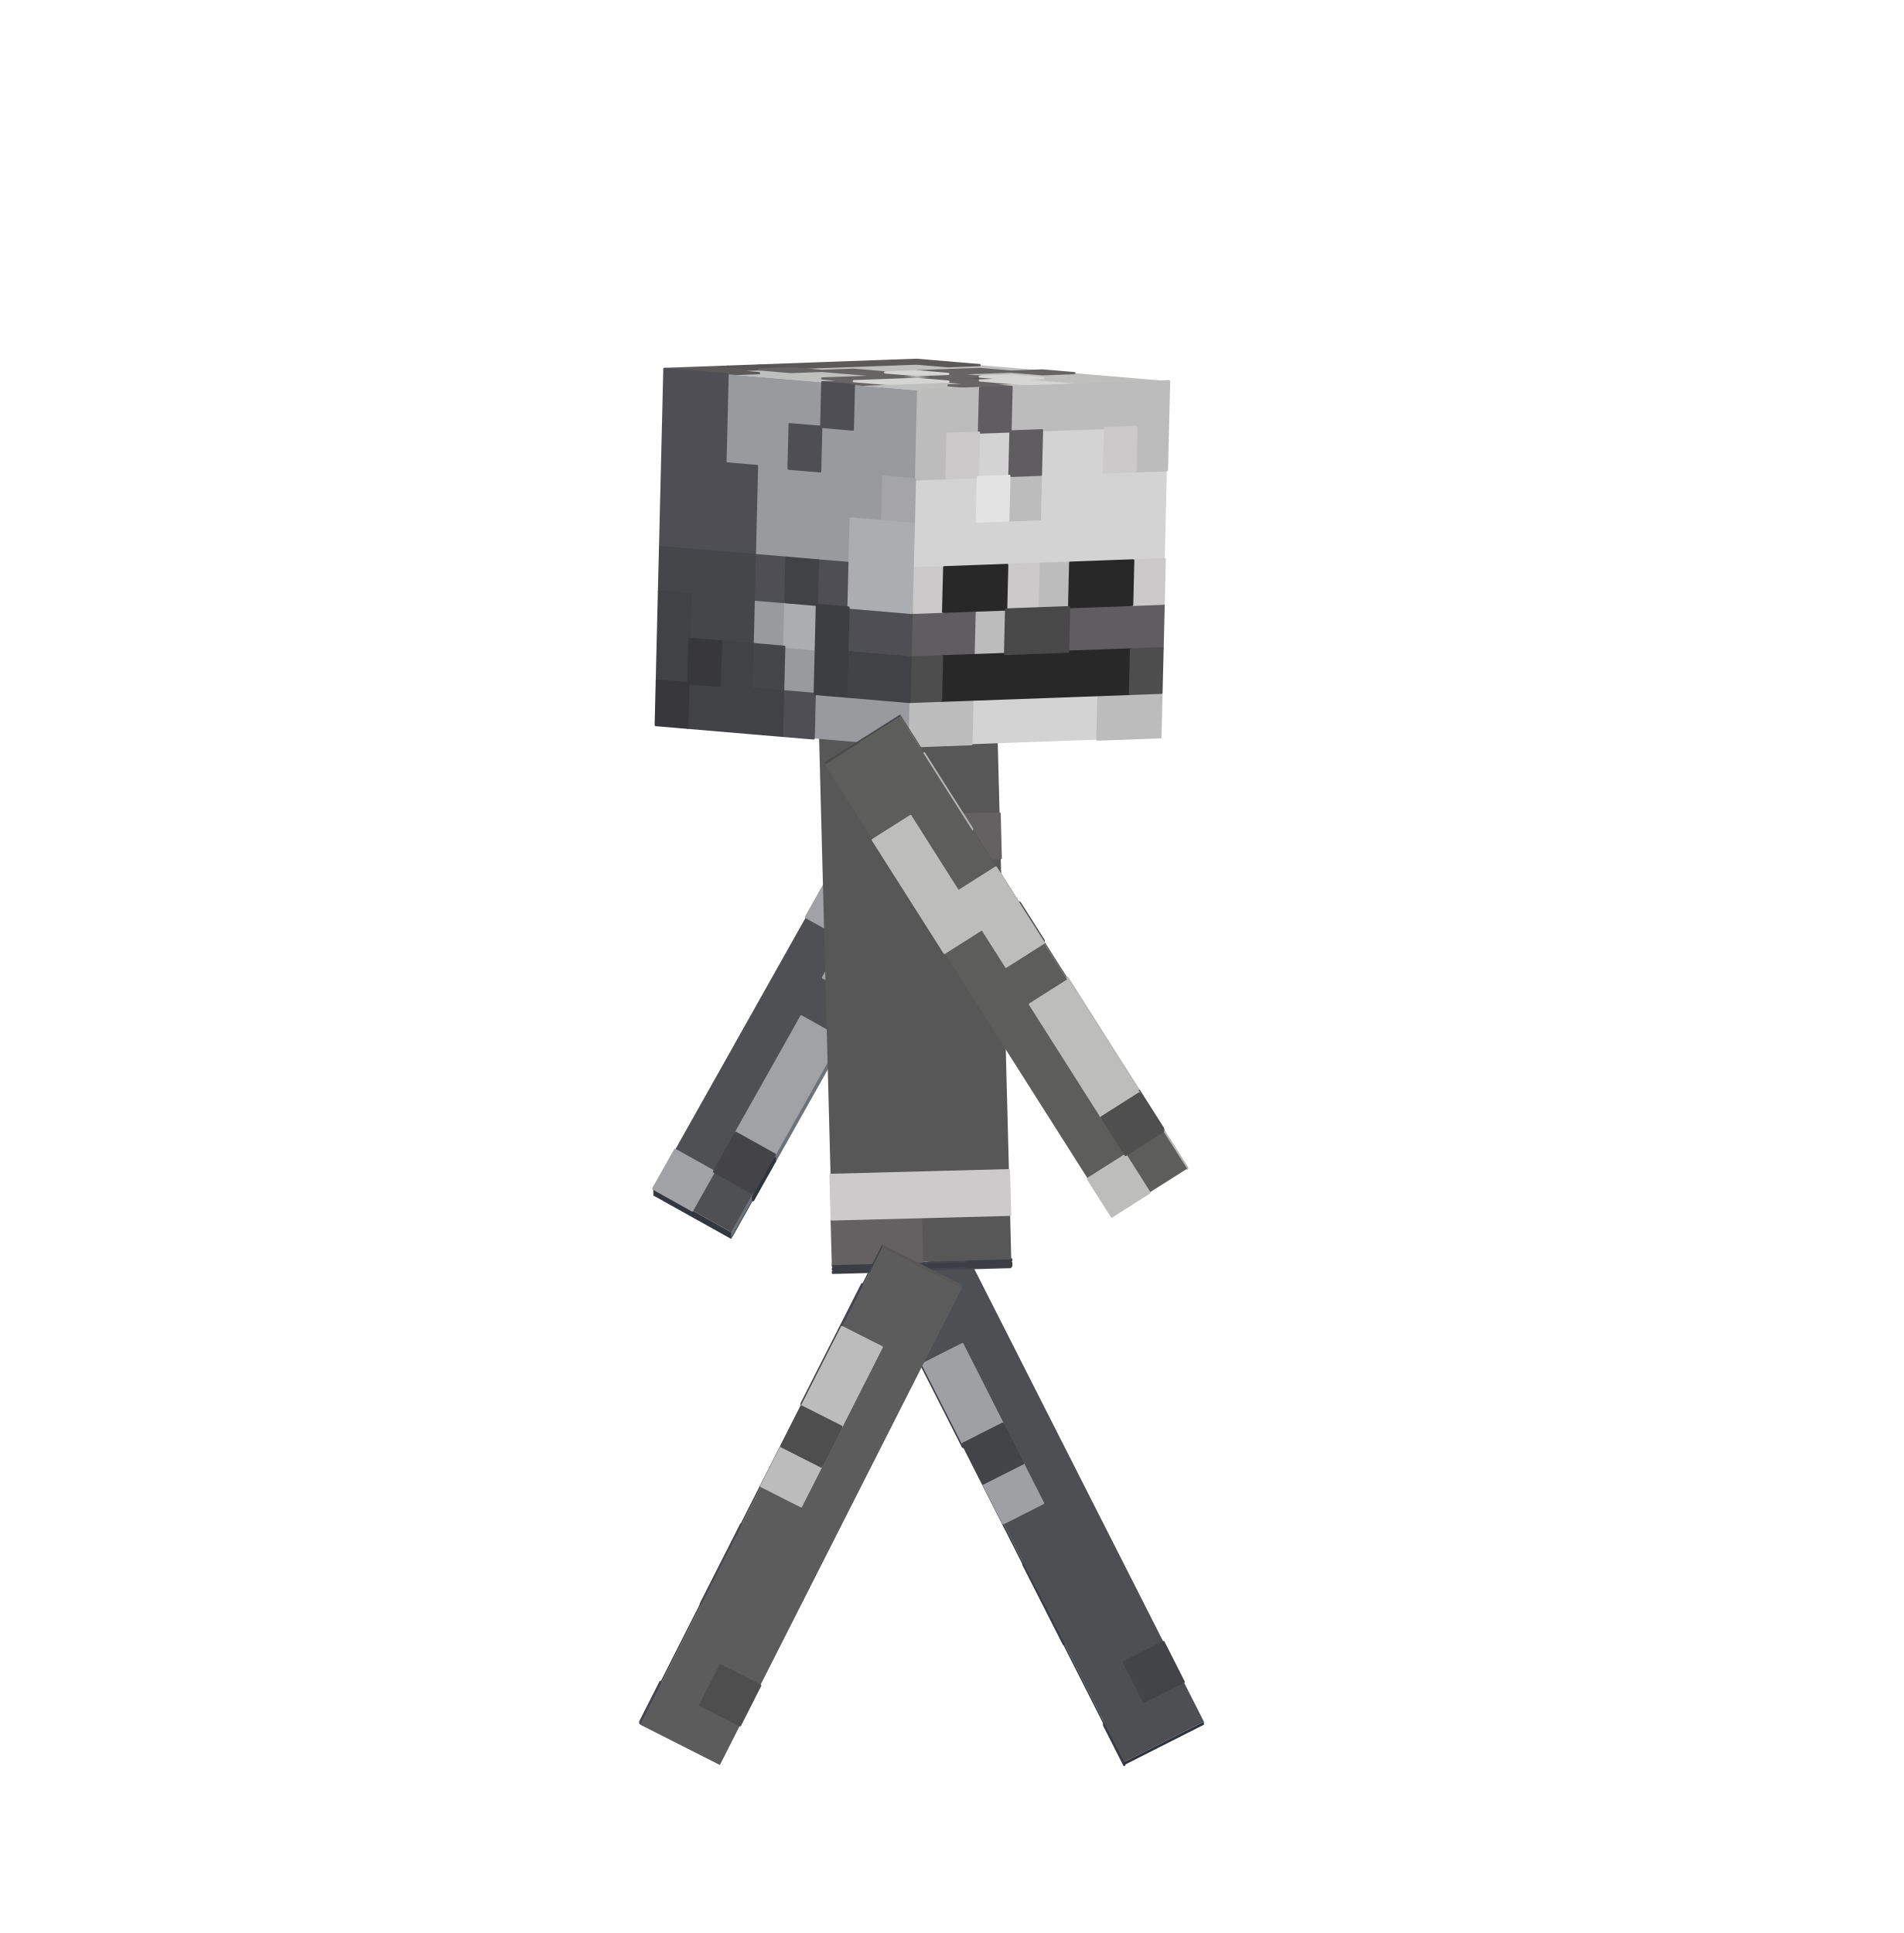
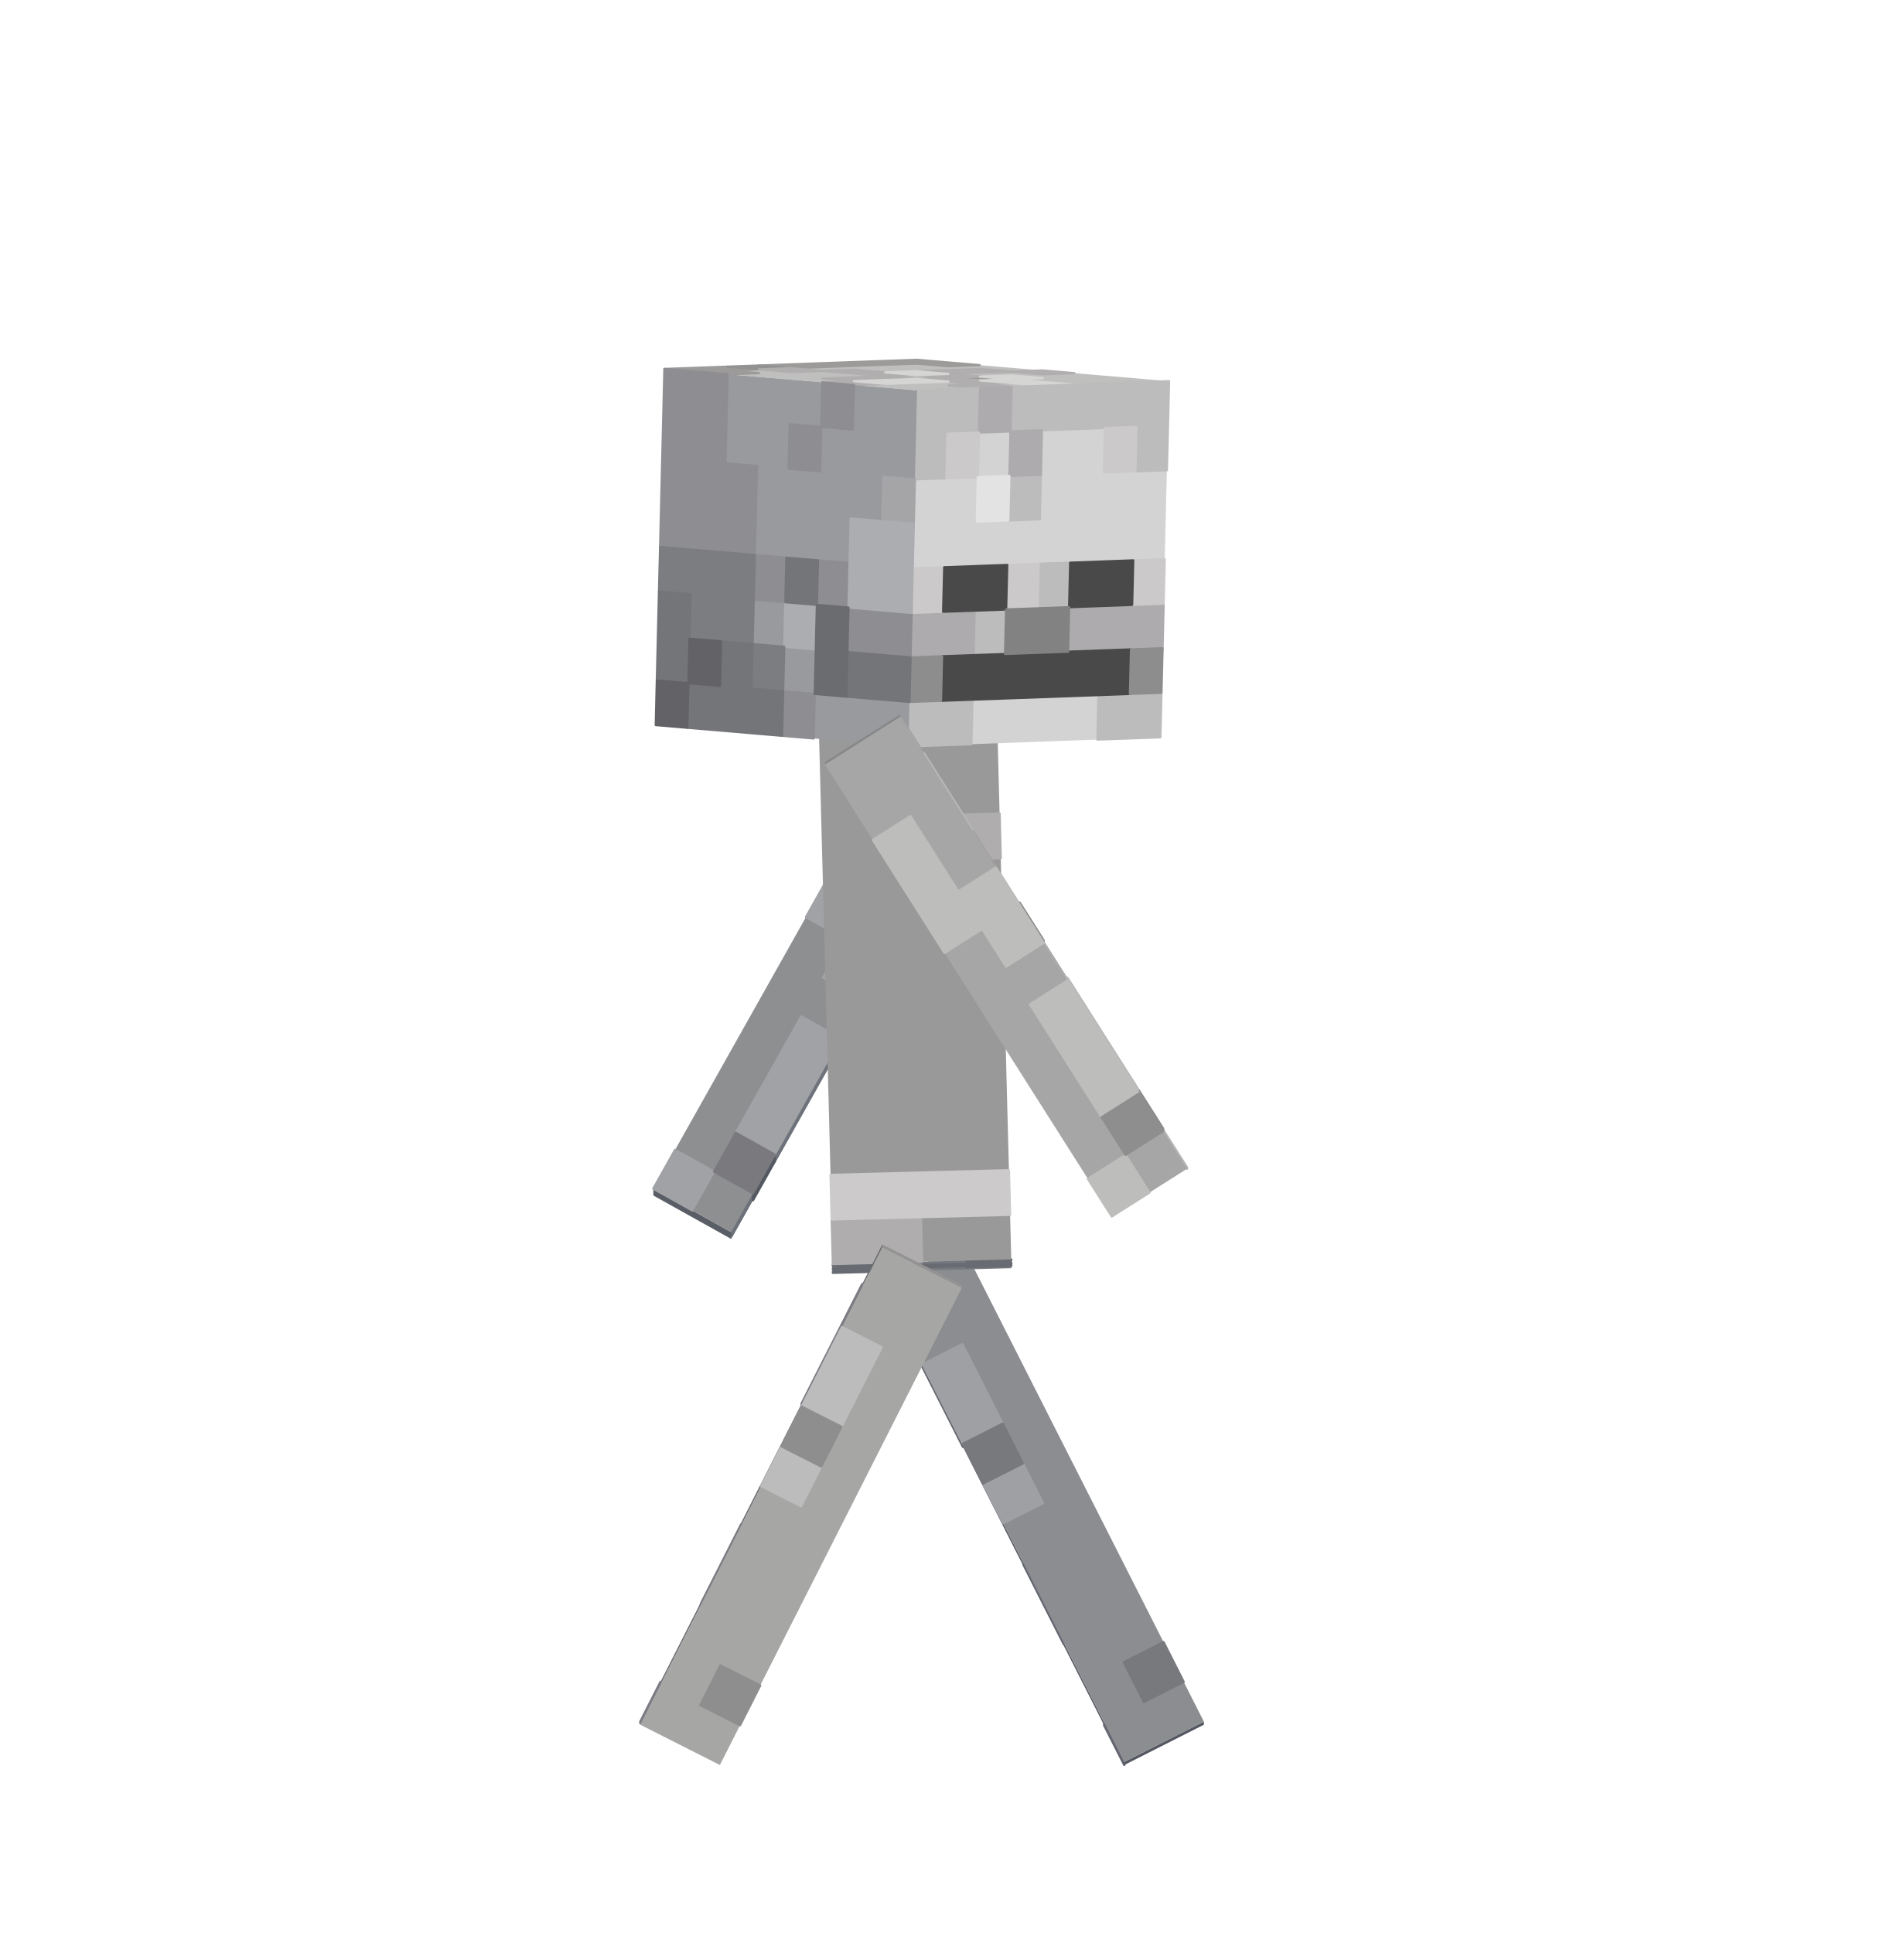
<svg xmlns="http://www.w3.org/2000/svg" viewBox="0 0 512 520" width="512" height="520" role="img" aria-labelledby="walk-10-title">
  <g id="skeleton">
    <g id="arm-left" aria-label="Left arm">
      <g class="face" data-face="front">
-         <path fill="#383c44" d="M267.04 206.21L267.08 208.06L196.67 333.3L196.64 331.46Z" />
+         <path fill="#61656d" d="M267.04 206.21L267.08 208.06L196.67 333.3L196.64 331.46Z" />
        <path fill="#6e727a" stroke="#6e727a" stroke-width=".6" stroke-linejoin="round" d="M261.18 216.65L261.19 217.57L255.33 228.01L255.31 227.08ZM255.31 227.08L255.33 228.01L249.46 238.44L249.44 237.52ZM225.99 280.19L226.01 281.12L220.14 291.55L220.12 290.63ZM220.12 290.63L220.14 291.55L214.27 301.99L214.25 301.07ZM214.25 301.07L214.27 301.99L208.4 312.43L208.39 311.51ZM202.5 321.02L202.52 321.94L196.65 332.38L196.64 331.46Z" />
-         <path fill="#30343d" stroke="#30343d" stroke-width=".6" stroke-linejoin="round" d="M237.72 259.32L237.74 260.24L231.87 270.68L231.86 269.76ZM208.39 311.51L208.4 312.43L202.54 322.87L202.52 321.94Z" />
+         <path fill="#545861" stroke="#545861" stroke-width=".6" stroke-linejoin="round" d="M237.72 259.32L237.74 260.24L231.87 270.68L231.86 269.76ZM208.39 311.51L208.4 312.43L202.54 322.87L202.52 321.94Z" />
      </g>
      <g class="face" data-face="bottom">
-         <path fill="#333740" d="M196.64 331.46L196.67 333.3L175.73 321.61L175.7 319.76Z" />
+         <path fill="#595d66" d="M196.64 331.46L196.67 333.3L175.73 321.61L175.7 319.76Z" />
      </g>
      <g class="face" data-face="nx">
-         <path fill="#4f5053" d="M246.11 194.51L267.04 206.21L196.64 331.46L175.7 319.76Z" />
+         <path fill="#8d8f91" d="M246.11 194.51L267.04 206.21L196.64 331.46L175.7 319.76Z" />
        <path fill="#a1a2a5" stroke="#a1a2a5" stroke-width=".6" stroke-linejoin="round" d="M234.37 215.39L244.84 221.24L238.97 231.67L228.51 225.82ZM228.51 225.82L238.97 231.67L233.11 242.11L222.64 236.26ZM222.64 236.26L243.58 247.96L237.71 258.4L216.77 246.7ZM227.24 252.55L237.71 258.4L231.84 268.83L221.37 262.98ZM215.51 273.42L225.97 279.27L220.11 289.71L209.64 283.86ZM209.64 283.86L220.11 289.71L214.24 300.15L203.77 294.3ZM203.77 294.3L214.24 300.15L208.37 310.58L197.9 304.73ZM181.57 309.32L192.04 315.17L186.17 325.61L175.7 319.76Z" />
-         <path fill="#444448" stroke="#444448" stroke-width=".6" stroke-linejoin="round" d="M197.9 304.73L208.37 310.58L202.5 321.02L192.04 315.17Z" />
+         <path fill="#7a7a7e" stroke="#7a7a7e" stroke-width=".6" stroke-linejoin="round" d="M197.9 304.73L208.37 310.58L202.5 321.02L192.04 315.17Z" />
      </g>
    </g>
    <g id="leg-left" aria-label="Left leg">
      <g class="face" data-face="back">
-         <path fill="#33373f" d="M237.3 346.44L237.3 345.6L302.38 473.98L302.38 474.81Z" />
-         <path fill="#3a3c47" stroke="#3a3c47" stroke-width=".6" stroke-linejoin="round" d="M242.72 357.14L242.72 356.72L248.14 367.42L248.14 367.83ZM248.14 367.83L248.14 367.42L253.57 378.11L253.57 378.53ZM253.57 378.53L253.57 378.11L258.99 388.81L258.99 389.23ZM275.26 420.91L275.26 420.49L280.68 431.18L280.68 431.6ZM280.68 431.6L280.68 431.18L286.11 441.88L286.11 442.3ZM296.96 464.12L296.96 463.7L302.38 474.39L302.38 474.81Z" />
+         <path fill="#585c65" d="M237.3 346.44L237.3 345.6L302.38 473.98L302.38 474.81Z" />
+         <path fill="#646771" stroke="#646771" stroke-width=".6" stroke-linejoin="round" d="M242.72 357.14L242.72 356.72L248.14 367.42L248.14 367.83ZM248.14 367.83L248.14 367.42L253.57 378.11L253.57 378.53ZM253.57 378.53L253.57 378.11L258.99 388.81L258.99 389.23ZM275.26 420.91L275.26 420.49L280.68 431.18L280.68 431.6ZM280.68 431.6L280.68 431.18L286.11 441.88L286.11 442.3ZM296.96 464.12L296.96 463.7L302.38 474.39L302.38 474.81Z" />
      </g>
      <g class="face" data-face="bottom">
-         <path fill="#30343d" d="M323.79 463.14L323.79 463.97L302.38 474.81L302.38 473.98Z" />
+         <path fill="#535760" d="M323.79 463.14L323.79 463.97L302.38 474.81L302.38 473.98Z" />
      </g>
      <g class="face" data-face="nx">
-         <path fill="#4e4f52" d="M237.3 345.6L258.7 334.76L323.79 463.14L302.38 473.98Z" />
+         <path fill="#8c8d90" d="M237.3 345.6L258.7 334.76L323.79 463.14L302.38 473.98Z" />
        <path fill="#9fa0a3" stroke="#9fa0a3" stroke-width=".6" stroke-linejoin="round" d="M248.14 367L258.85 361.58L264.27 372.27L253.57 377.7ZM253.57 377.7L264.27 372.27L269.69 382.97L258.99 388.39ZM264.41 399.09L275.12 393.67L280.54 404.37L269.84 409.79Z" />
-         <path fill="#434447" stroke="#434447" stroke-width=".6" stroke-linejoin="round" d="M258.99 388.39L269.69 382.97L275.12 393.67L264.41 399.09ZM302.24 447.16L312.94 441.74L318.36 452.44L307.66 457.86Z" />
+         <path fill="#78797d" stroke="#78797d" stroke-width=".6" stroke-linejoin="round" d="M258.99 388.39L269.69 382.97L275.12 393.67L264.41 399.09ZM302.24 447.16L312.94 441.74L318.36 452.44L307.66 457.86Z" />
      </g>
    </g>
    <g id="torso" aria-label="Torso">
      <g class="face" data-face="bottom">
-         <path fill="#44454d" d="M271.99 338.79L271.99 341.16L224.01 342.41L224.01 340.04Z" />
-         <path fill="#3b3e44" stroke="#3b3e44" stroke-width=".6" stroke-linejoin="round" d="M271.99 338.79L271.99 339.08L260 339.4L260 339.1ZM271.99 339.68L271.99 340.56L260 340.88L260 339.99ZM260 339.99L260 340.58L248 340.9L248 340.3ZM236 339.73L236 340.32L224.01 340.64L224.01 340.04ZM236 340.91L236 341.21L224.01 341.52L224.01 341.23ZM236 341.8L236 342.1L224.01 342.41L224.01 342.12Z" />
+         <path fill="#777980" d="M271.99 338.79L271.99 341.16L224.01 342.41L224.01 340.04Z" />
+         <path fill="#686b72" stroke="#686b72" stroke-width=".6" stroke-linejoin="round" d="M271.99 338.79L271.99 339.08L260 339.4L260 339.1ZM271.99 339.68L271.99 340.56L260 340.88L260 339.99ZM260 339.99L260 340.58L248 340.9L248 340.3ZM236 339.73L236 340.32L224.01 340.64L224.01 340.04ZM236 340.91L236 341.21L224.01 341.52L224.01 341.23ZM236 341.8L236 342.1L224.01 342.41L224.01 342.12Z" />
      </g>
      <g class="face" data-face="nx">
-         <path fill="#575757" d="M220.24 196.14L268.22 194.88L271.99 338.79L224.01 340.04Z" />
-         <path fill="#646163" stroke="#646163" stroke-width=".6" stroke-linejoin="round" d="M256.85 219.18L268.85 218.86L269.16 230.86L257.17 231.17ZM223.69 328.05L247.69 327.42L248 339.42L224.01 340.04Z" />
+         <path fill="#9a9999" d="M220.24 196.14L268.22 194.88L271.99 338.79L224.01 340.04Z" />
+         <path fill="#afadae" stroke="#afadae" stroke-width=".6" stroke-linejoin="round" d="M256.85 219.18L268.85 218.86L269.16 230.86L257.17 231.17ZM223.69 328.05L247.69 327.42L248 339.42L224.01 340.04Z" />
        <path fill="#cccaca" stroke="#cccaca" stroke-width=".6" stroke-linejoin="round" d="M223.38 316.06L271.36 314.8L271.68 326.8L223.69 328.05Z" />
      </g>
    </g>
    <g id="head" aria-label="Head">
      <g class="face" data-face="top">
        <path fill="#bfbfbe" d="M178.7 99.25L246.48 96.79L314.43 102.54L246.65 105.01Z" />
-         <path fill="#5b5a59" stroke="#5b5a59" stroke-width=".6" stroke-linejoin="round" d="M178.7 99.25L195.65 98.64L204.14 99.36L187.2 99.97ZM204.12 98.33L246.48 96.79L254.97 97.5L212.61 99.05ZM187.2 99.97L195.67 99.66L204.16 100.38L195.69 100.69ZM246.5 97.81L254.97 97.5L263.47 98.22L255 98.53ZM255.06 101.62L263.53 101.31L272.03 102.03L263.55 102.34Z" />
-         <path fill="#565454" stroke="#565454" stroke-width=".6" stroke-linejoin="round" d="M195.65 98.64L204.12 98.33L212.61 99.05L204.14 99.36Z" />
-         <path fill="#676466" stroke="#676466" stroke-width=".6" stroke-linejoin="round" d="M204.14 99.36L212.61 99.05L221.11 99.77L212.64 100.08ZM221.11 99.77L229.58 99.46L238.07 100.18L229.6 100.49ZM229.6 100.49L238.07 100.18L246.57 100.9L238.09 101.21ZM246.55 99.87L263.49 99.25L271.98 99.97L255.04 100.59ZM221.15 101.82L238.09 101.21L246.59 101.93L229.64 102.54ZM246.57 100.9L255.04 100.59L263.53 101.31L255.06 101.62ZM271.98 99.97L280.45 99.66L288.95 100.38L280.48 100.69ZM221.17 102.85L229.64 102.54L238.14 103.26L229.67 103.57ZM246.59 101.93L255.06 101.62L263.55 102.34L255.08 102.65ZM255.08 102.65L263.55 102.34L272.05 103.06L263.58 103.36ZM255.1 103.67L263.58 103.36L272.07 104.08L263.6 104.39Z" />
+         <path fill="#9c9b9a" stroke="#9c9b9a" stroke-width=".6" stroke-linejoin="round" d="M178.7 99.25L195.65 98.64L204.14 99.36L187.2 99.97ZM204.12 98.33L246.48 96.79L254.97 97.5L212.61 99.05ZM187.2 99.97L195.67 99.66L204.16 100.38L195.69 100.69ZM246.5 97.81L254.97 97.5L263.47 98.22L255 98.53ZM255.06 101.62L263.53 101.31L272.03 102.03L263.55 102.34Z" />
+         <path fill="#939292" stroke="#939292" stroke-width=".6" stroke-linejoin="round" d="M195.65 98.64L204.12 98.33L212.61 99.05L204.14 99.36Z" />
+         <path fill="#b1aeaf" stroke="#b1aeaf" stroke-width=".6" stroke-linejoin="round" d="M204.14 99.36L212.61 99.05L221.11 99.77L212.64 100.08ZM221.11 99.77L229.58 99.46L238.07 100.18L229.6 100.49ZM229.6 100.49L238.07 100.18L246.57 100.9L238.09 101.21ZM246.55 99.87L263.49 99.25L271.98 99.97L255.04 100.59ZM221.15 101.82L238.09 101.21L246.59 101.93L229.64 102.54ZM246.57 100.9L255.04 100.59L263.53 101.31L255.06 101.62ZM271.98 99.97L280.45 99.66L288.95 100.38L280.48 100.69ZM221.17 102.85L229.64 102.54L238.14 103.26L229.67 103.57ZM246.59 101.93L255.06 101.62L263.55 102.34L255.08 102.65ZM255.08 102.65L263.55 102.34L272.05 103.06L263.58 103.36ZM255.1 103.67L263.58 103.36L272.07 104.08L263.6 104.39Z" />
        <path fill="#d5d5d4" stroke="#d5d5d4" stroke-width=".6" stroke-linejoin="round" d="M238.07 100.18L246.55 99.87L255.04 100.59L246.57 100.9ZM229.64 102.54L246.59 101.93L255.08 102.65L238.14 103.26ZM263.53 101.31L272 101L280.5 101.72L272.03 102.03ZM263.55 102.34L272.03 102.03L280.52 102.75L272.05 103.06ZM272.05 103.06L280.52 102.75L289.01 103.47L280.54 103.78Z" />
      </g>
      <g class="face" data-face="front">
        <path fill="#d3d3d3" d="M246.65 105.01L314.43 102.54L312.09 198.34L244.32 200.81Z" />
        <path fill="#bcbcbc" stroke="#bcbcbc" stroke-width=".6" stroke-linejoin="round" d="M246.65 105.01L263.6 104.39L263.3 116.37L246.36 116.98ZM272.07 104.08L314.43 102.54L314.14 114.52L271.78 116.06ZM246.36 116.98L254.83 116.68L254.54 128.65L246.07 128.96ZM305.66 114.82L314.14 114.52L313.84 126.49L305.37 126.8ZM271.48 128.03L279.96 127.72L279.66 139.7L271.19 140.01ZM279.37 151.67L287.84 151.37L287.55 163.34L279.08 163.65ZM262.14 164.27L270.61 163.96L270.32 175.93L261.84 176.24ZM244.61 188.83L261.55 188.21L261.26 200.19L244.32 200.81ZM295.44 186.98L312.38 186.36L312.09 198.34L295.15 198.95Z" />
-         <path fill="#605d60" stroke="#605d60" stroke-width=".6" stroke-linejoin="round" d="M263.6 104.39L272.07 104.08L271.78 116.06L263.3 116.37ZM271.78 116.06L280.25 115.75L279.96 127.72L271.48 128.03ZM245.19 164.88L262.14 164.27L261.84 176.24L244.9 176.86ZM287.55 163.34L312.97 162.41L312.68 174.39L287.26 175.31Z" />
+         <path fill="#adabad" stroke="#adabad" stroke-width=".6" stroke-linejoin="round" d="M263.6 104.39L272.07 104.08L271.78 116.06L263.3 116.37ZM271.78 116.06L280.25 115.75L279.96 127.72L271.48 128.03ZM245.19 164.88L262.14 164.27L261.84 176.24L244.9 176.86ZM287.55 163.34L312.97 162.41L312.68 174.39L287.26 175.31Z" />
        <path fill="#cbc9c9" stroke="#cbc9c9" stroke-width=".6" stroke-linejoin="round" d="M254.83 116.68L263.3 116.37L263.01 128.34L254.54 128.65ZM297.19 115.13L305.66 114.82L305.37 126.8L296.9 127.11ZM245.48 152.91L253.96 152.6L253.66 164.57L245.19 164.88ZM270.9 151.98L279.37 151.67L279.08 163.65L270.61 163.96ZM304.79 150.75L313.26 150.44L312.97 162.41L304.5 162.72Z" />
        <path fill="#e3e3e3" stroke="#e3e3e3" stroke-width=".6" stroke-linejoin="round" d="M263.01 128.34L271.48 128.03L271.19 140.01L262.72 140.32Z" />
-         <path fill="#282828" stroke="#282828" stroke-width=".6" stroke-linejoin="round" d="M253.96 152.6L270.9 151.98L270.61 163.96L253.66 164.57ZM287.84 151.37L304.79 150.75L304.5 162.72L287.55 163.34ZM253.37 176.55L304.2 174.7L303.91 186.67L253.08 188.52Z" />
-         <path fill="#484848" stroke="#484848" stroke-width=".6" stroke-linejoin="round" d="M270.61 163.96L287.55 163.34L287.26 175.31L270.32 175.93Z" />
-         <path fill="#4e4d4e" stroke="#4e4d4e" stroke-width=".6" stroke-linejoin="round" d="M244.9 176.86L253.37 176.55L253.08 188.52L244.61 188.83ZM304.2 174.7L312.68 174.39L312.38 186.36L303.91 186.67Z" />
+         <path fill="#494949" stroke="#494949" stroke-width=".6" stroke-linejoin="round" d="M253.96 152.6L270.9 151.98L270.61 163.96L253.66 164.57ZM287.84 151.37L304.79 150.75L304.5 162.72L287.55 163.34ZM253.37 176.55L304.2 174.7L303.91 186.67L253.08 188.52Z" />
+         <path fill="#828282" stroke="#828282" stroke-width=".6" stroke-linejoin="round" d="M270.61 163.96L287.55 163.34L287.26 175.31L270.32 175.93Z" />
+         <path fill="#8e8d8e" stroke="#8e8d8e" stroke-width=".6" stroke-linejoin="round" d="M244.9 176.86L253.37 176.55L253.08 188.52L244.61 188.83ZM304.2 174.7L312.68 174.39L312.38 186.36L303.91 186.67Z" />
      </g>
      <g class="face" data-face="nx">
        <path fill="#999a9e" d="M178.7 99.25L246.65 105.01L244.32 200.81L176.37 195.05Z" />
-         <path fill="#4f4e54" stroke="#4f4e54" stroke-width=".6" stroke-linejoin="round" d="M178.7 99.25L195.69 100.69L195.4 112.67L178.41 111.23ZM221.17 102.85L229.67 103.57L229.37 115.55L220.88 114.83ZM178.41 111.23L195.4 112.67L195.11 124.64L178.12 123.2ZM212.39 114.11L220.88 114.83L220.59 126.8L212.09 126.08ZM178.12 123.2L203.6 125.36L203.31 137.34L177.83 135.18ZM177.83 135.18L203.31 137.34L203.02 149.31L177.54 147.15ZM203.02 149.31L211.51 150.03L211.22 162L202.72 161.28ZM220 150.75L228.5 151.47L228.21 163.44L219.71 162.72ZM228.21 163.44L245.19 164.88L244.9 176.86L227.91 175.42ZM210.63 185.95L219.13 186.67L218.84 198.65L210.34 197.93Z" />
+         <path fill="#8d8d92" stroke="#8d8d92" stroke-width=".6" stroke-linejoin="round" d="M178.7 99.25L195.69 100.69L195.4 112.67L178.41 111.23ZM221.17 102.85L229.67 103.57L229.37 115.55L220.88 114.83ZM178.41 111.23L195.4 112.67L195.11 124.64L178.12 123.2ZM212.39 114.11L220.88 114.83L220.59 126.8L212.09 126.08ZM178.12 123.2L203.6 125.36L203.31 137.34L177.83 135.18ZM177.83 135.18L203.31 137.34L203.02 149.31L177.54 147.15ZM203.02 149.31L211.51 150.03L211.22 162L202.72 161.28ZM220 150.75L228.5 151.47L228.21 163.44L219.71 162.72ZM228.21 163.44L245.19 164.88L244.9 176.86L227.91 175.42ZM210.63 185.95L219.13 186.67L218.84 198.65L210.34 197.93Z" />
        <path fill="#a5a5a8" stroke="#a5a5a8" stroke-width=".6" stroke-linejoin="round" d="M237.58 128.24L246.07 128.96L245.78 140.93L237.28 140.21Z" />
        <path fill="#abadb0" stroke="#abadb0" stroke-width=".6" stroke-linejoin="round" d="M228.79 139.49L245.78 140.93L245.48 152.91L228.5 151.47ZM228.5 151.47L245.48 152.91L245.19 164.88L228.21 163.44ZM211.22 162L219.71 162.72L219.42 174.7L210.93 173.98Z" />
-         <path fill="#45464a" stroke="#45464a" stroke-width=".6" stroke-linejoin="round" d="M177.54 147.15L203.02 149.31L202.72 161.28L177.24 159.13ZM185.74 159.85L202.72 161.28L202.43 173.26L185.45 171.82ZM202.43 173.26L210.93 173.98L210.63 185.95L202.14 185.23Z" />
-         <path fill="#414246" stroke="#414246" stroke-width=".6" stroke-linejoin="round" d="M211.51 150.03L220 150.75L219.71 162.72L211.22 162ZM177.24 159.13L185.74 159.85L185.45 171.82L176.95 171.1ZM176.95 171.1L185.45 171.82L185.15 183.79L176.66 183.07ZM193.94 172.54L202.43 173.26L202.14 185.23L193.65 184.51ZM227.91 175.42L244.9 176.86L244.61 188.83L227.62 187.39ZM185.15 183.79L210.63 185.95L210.34 197.93L184.86 195.77Z" />
-         <path fill="#3c3e41" stroke="#3c3e41" stroke-width=".6" stroke-linejoin="round" d="M219.71 162.72L228.21 163.44L227.91 175.42L219.42 174.7ZM219.42 174.7L227.91 175.42L227.62 187.39L219.13 186.67Z" />
-         <path fill="#38383c" stroke="#38383c" stroke-width=".6" stroke-linejoin="round" d="M185.45 171.82L193.94 172.54L193.65 184.51L185.15 183.79ZM176.66 183.07L185.15 183.79L184.86 195.77L176.37 195.05Z" />
+         <path fill="#7b7d80" stroke="#7b7d80" stroke-width=".6" stroke-linejoin="round" d="M177.54 147.15L203.02 149.31L202.72 161.28L177.24 159.13ZM185.74 159.85L202.72 161.28L202.43 173.26L185.45 171.82ZM202.43 173.26L210.93 173.98L210.63 185.95L202.14 185.23Z" />
+         <path fill="#747579" stroke="#747579" stroke-width=".6" stroke-linejoin="round" d="M211.51 150.03L220 150.75L219.71 162.72L211.22 162ZM177.24 159.13L185.74 159.85L185.45 171.82L176.95 171.1ZM176.95 171.1L185.45 171.82L185.15 183.79L176.66 183.07ZM193.94 172.54L202.43 173.26L202.14 185.23L193.65 184.51ZM227.91 175.42L244.9 176.86L244.61 188.83L227.62 187.39ZM185.15 183.79L210.63 185.95L210.34 197.93L184.86 195.77Z" />
+         <path fill="#6a6c70" stroke="#6a6c70" stroke-width=".6" stroke-linejoin="round" d="M219.71 162.72L228.21 163.44L227.91 175.42L219.42 174.7ZM219.42 174.7L227.91 175.42L227.62 187.39L219.13 186.67Z" />
+         <path fill="#636266" stroke="#636266" stroke-width=".6" stroke-linejoin="round" d="M185.45 171.82L193.94 172.54L193.65 184.51L185.15 183.79ZM176.66 183.07L185.15 183.79L184.86 195.77L176.37 195.05Z" />
      </g>
    </g>
    <g id="leg-right" aria-label="Right leg">
      <g class="face" data-face="back">
-         <path fill="#3d4045" d="M237.3 334.76L237.3 335.6L172.21 463.97L172.21 463.14Z" />
-         <path fill="#46464e" stroke="#46464e" stroke-width=".6" stroke-linejoin="round" d="M231.87 345.46L231.87 345.88L226.45 356.58L226.45 356.16ZM226.45 356.16L226.45 356.58L221.02 367.27L221.02 366.85ZM221.02 366.85L221.02 367.27L215.6 377.97L215.6 377.55ZM199.33 410.06L199.33 410.48L193.91 421.18L193.91 420.76ZM193.91 420.76L193.91 421.18L188.48 431.88L188.48 431.46ZM177.64 452.44L177.64 452.86L172.21 463.55L172.21 463.14Z" />
+         <path fill="#6c6e74" d="M237.3 334.76L237.3 335.6L172.21 463.97L172.21 463.14Z" />
+         <path fill="#7b7c83" stroke="#7b7c83" stroke-width=".6" stroke-linejoin="round" d="M231.87 345.46L231.87 345.88L226.45 356.58L226.45 356.16ZM226.45 356.16L226.45 356.58L221.02 367.27L221.02 366.85ZM221.02 366.85L221.02 367.27L215.6 377.97L215.6 377.55ZM199.33 410.06L199.33 410.48L193.91 421.18L193.91 420.76ZM193.91 420.76L193.91 421.18L188.48 431.88L188.48 431.46ZM177.64 452.44L177.64 452.86L172.21 463.55L172.21 463.14Z" />
      </g>
      <g class="face" data-face="top">
-         <path fill="#585656" d="M237.3 335.6L237.3 334.76L258.7 345.6L258.7 346.44Z" />
+         <path fill="#949393" d="M237.3 335.6L237.3 334.76L258.7 345.6L258.7 346.44Z" />
      </g>
      <g class="face" data-face="nx">
-         <path fill="#5c5c5c" d="M237.3 335.6L258.7 346.44L193.62 474.81L172.21 463.97Z" />
+         <path fill="#a6a6a5" d="M237.3 335.6L258.7 346.44L193.62 474.81L172.21 463.97Z" />
        <path fill="#bdbcbc" stroke="#bdbcbc" stroke-width=".6" stroke-linejoin="round" d="M226.45 356.99L237.15 362.41L231.73 373.11L221.02 367.69ZM221.02 367.69L231.73 373.11L226.31 383.81L215.6 378.39ZM210.18 389.09L220.88 394.51L215.46 405.21L204.75 399.79Z" />
-         <path fill="#4f4e4f" stroke="#4f4e4f" stroke-width=".6" stroke-linejoin="round" d="M215.6 378.39L226.31 383.81L220.88 394.51L210.18 389.09ZM193.76 448L204.47 453.42L199.04 464.12L188.34 458.7Z" />
+         <path fill="#8f8e8f" stroke="#8f8e8f" stroke-width=".6" stroke-linejoin="round" d="M215.6 378.39L226.31 383.81L220.88 394.51L210.18 389.09ZM193.76 448L204.47 453.42L199.04 464.12L188.34 458.7Z" />
      </g>
    </g>
    <g id="arm-right" aria-label="Right arm">
      <g class="face" data-face="front">
-         <path fill="#585959" d="M242.15 192.84L242.12 192.18L319.25 313.73L319.29 314.39Z" />
+         <path fill="#a0a0a1" d="M242.15 192.84L242.12 192.18L319.25 313.73L319.29 314.39Z" />
        <path fill="#b6b6b7" stroke="#b6b6b7" stroke-width=".6" stroke-linejoin="round" d="M248.58 202.97L248.56 202.64L254.99 212.77L255.01 213.1ZM255.01 213.1L254.99 212.77L261.42 222.9L261.44 223.23ZM287.13 263.42L287.12 263.08L293.54 273.21L293.56 273.55ZM293.56 273.55L293.54 273.21L299.97 283.34L299.99 283.67ZM299.99 283.67L299.97 283.34L306.4 293.47L306.42 293.8ZM312.86 304.26L312.84 303.93L319.27 314.06L319.29 314.39Z" />
-         <path fill="#4c4b4d" stroke="#4c4b4d" stroke-width=".6" stroke-linejoin="round" d="M274.28 243.16L274.26 242.83L280.69 252.96L280.7 253.29ZM306.42 293.8L306.4 293.47L312.83 303.6L312.84 303.93Z" />
+         <path fill="#8a898a" stroke="#8a898a" stroke-width=".6" stroke-linejoin="round" d="M274.28 243.16L274.26 242.83L280.69 252.96L280.7 253.29ZM306.42 293.8L306.4 293.47L312.83 303.6L312.84 303.93Z" />
      </g>
      <g class="face" data-face="top">
-         <path fill="#4a4b4d" d="M221.89 205.7L221.85 205.03L242.12 192.18L242.15 192.84Z" />
+         <path fill="#868789" d="M221.89 205.7L221.85 205.03L242.12 192.18L242.15 192.84Z" />
      </g>
      <g class="face" data-face="nx">
-         <path fill="#5d5d5c" d="M221.89 205.7L242.15 192.84L319.29 314.39L299.02 327.25Z" />
+         <path fill="#a6a6a6" d="M221.89 205.7L242.15 192.84L319.29 314.39L299.02 327.25Z" />
        <path fill="#bdbdbc" stroke="#bdbdbc" stroke-width=".6" stroke-linejoin="round" d="M234.74 225.95L244.88 219.53L251.3 229.66L241.17 236.08ZM241.17 236.08L251.3 229.66L257.73 239.79L247.6 246.21ZM247.6 246.21L267.86 233.36L274.29 243.49L254.03 256.34ZM264.16 249.92L274.29 243.49L280.72 253.62L270.59 260.05ZM277.01 270.17L287.15 263.75L293.58 273.88L283.44 280.3ZM283.44 280.3L293.58 273.88L300 284.01L289.87 290.43ZM289.87 290.43L300 284.01L306.43 294.14L296.3 300.56ZM292.59 317.12L302.73 310.69L309.15 320.82L299.02 327.25Z" />
-         <path fill="#504f50" stroke="#504f50" stroke-width=".6" stroke-linejoin="round" d="M296.3 300.56L306.43 294.14L312.86 304.26L302.73 310.69Z" />
+         <path fill="#8f8e8f" stroke="#8f8e8f" stroke-width=".6" stroke-linejoin="round" d="M296.3 300.56L306.43 294.14L312.86 304.26L302.73 310.69Z" />
      </g>
    </g>
  </g>
</svg>
